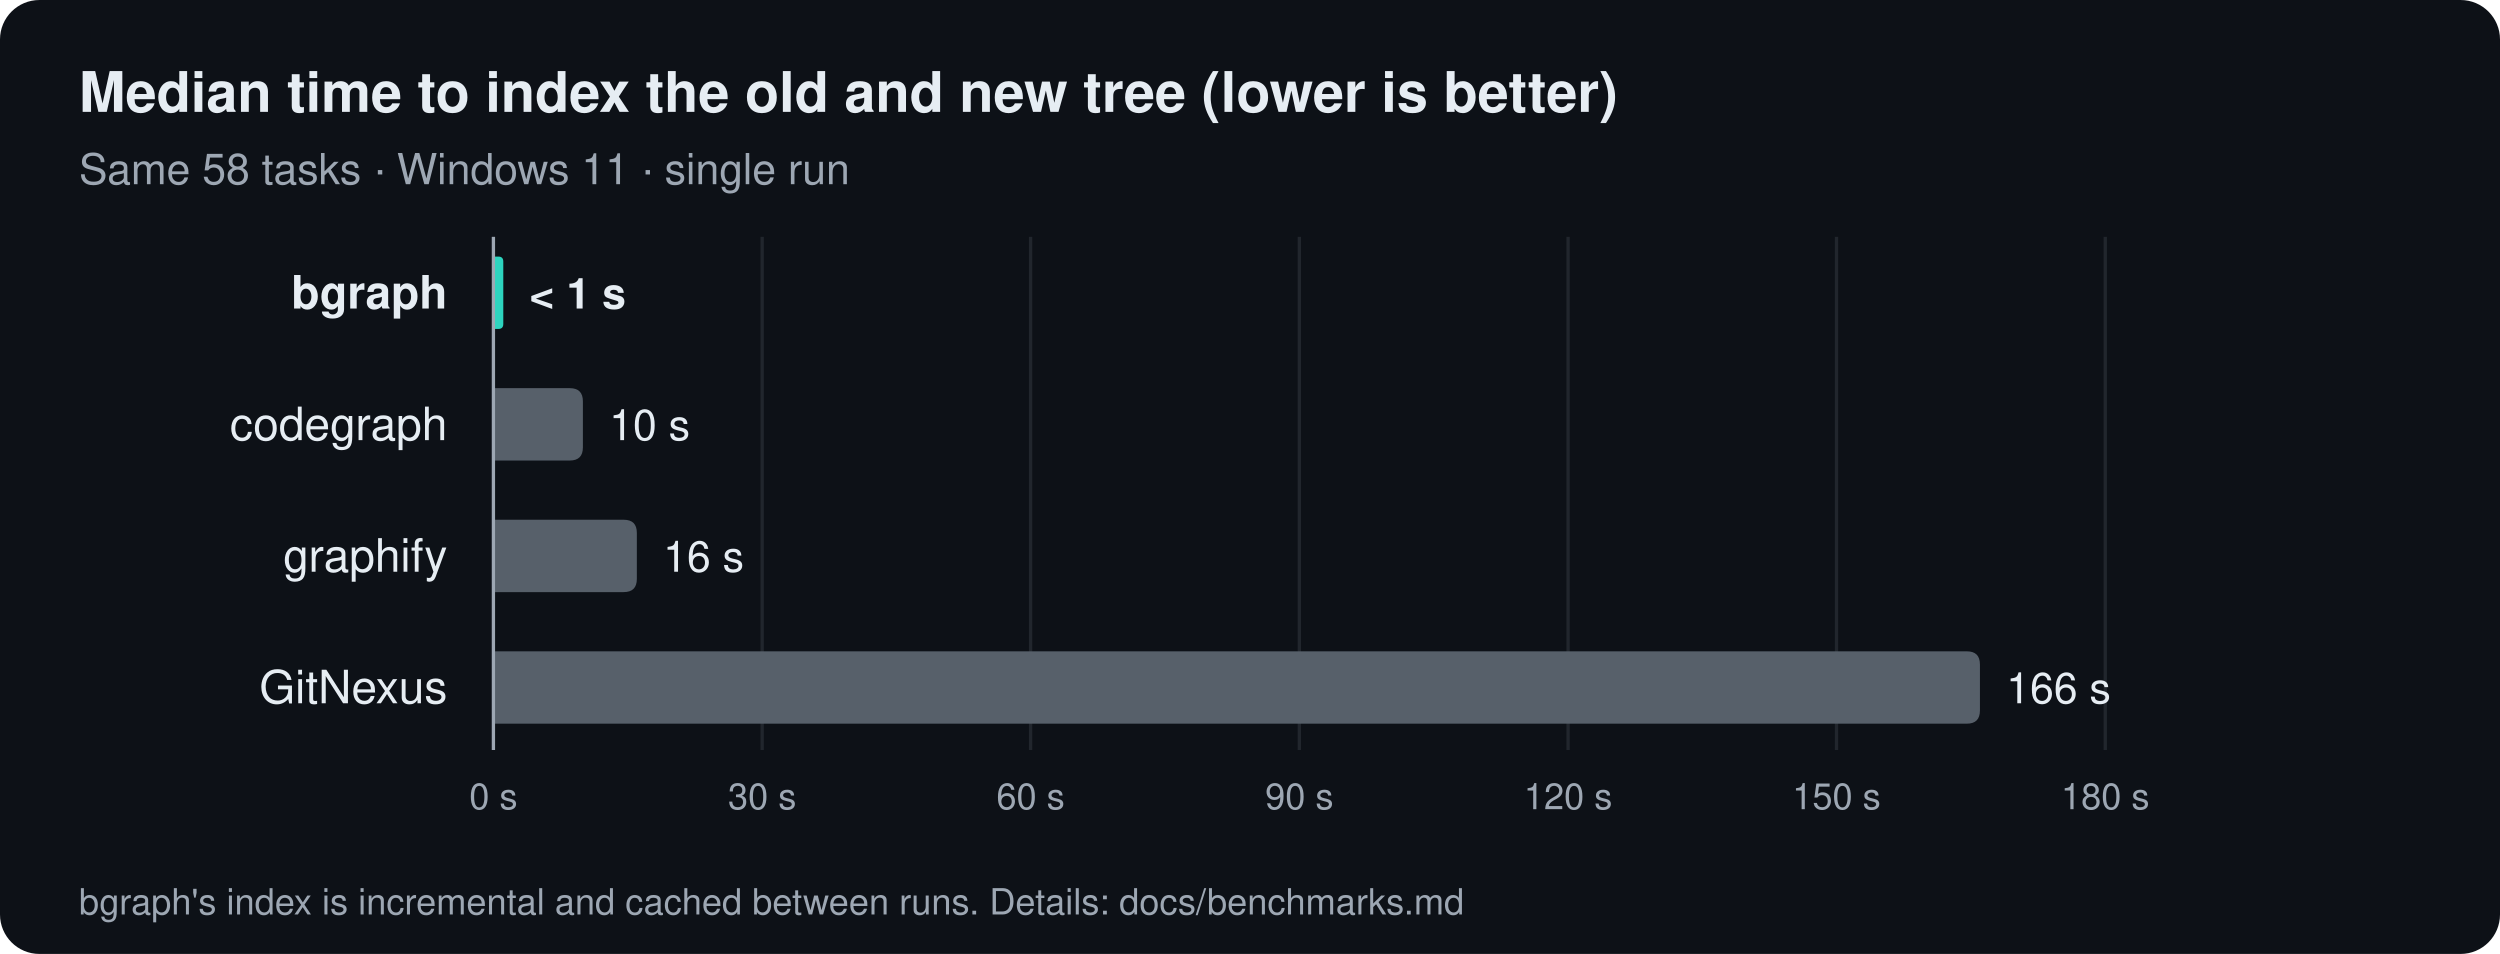
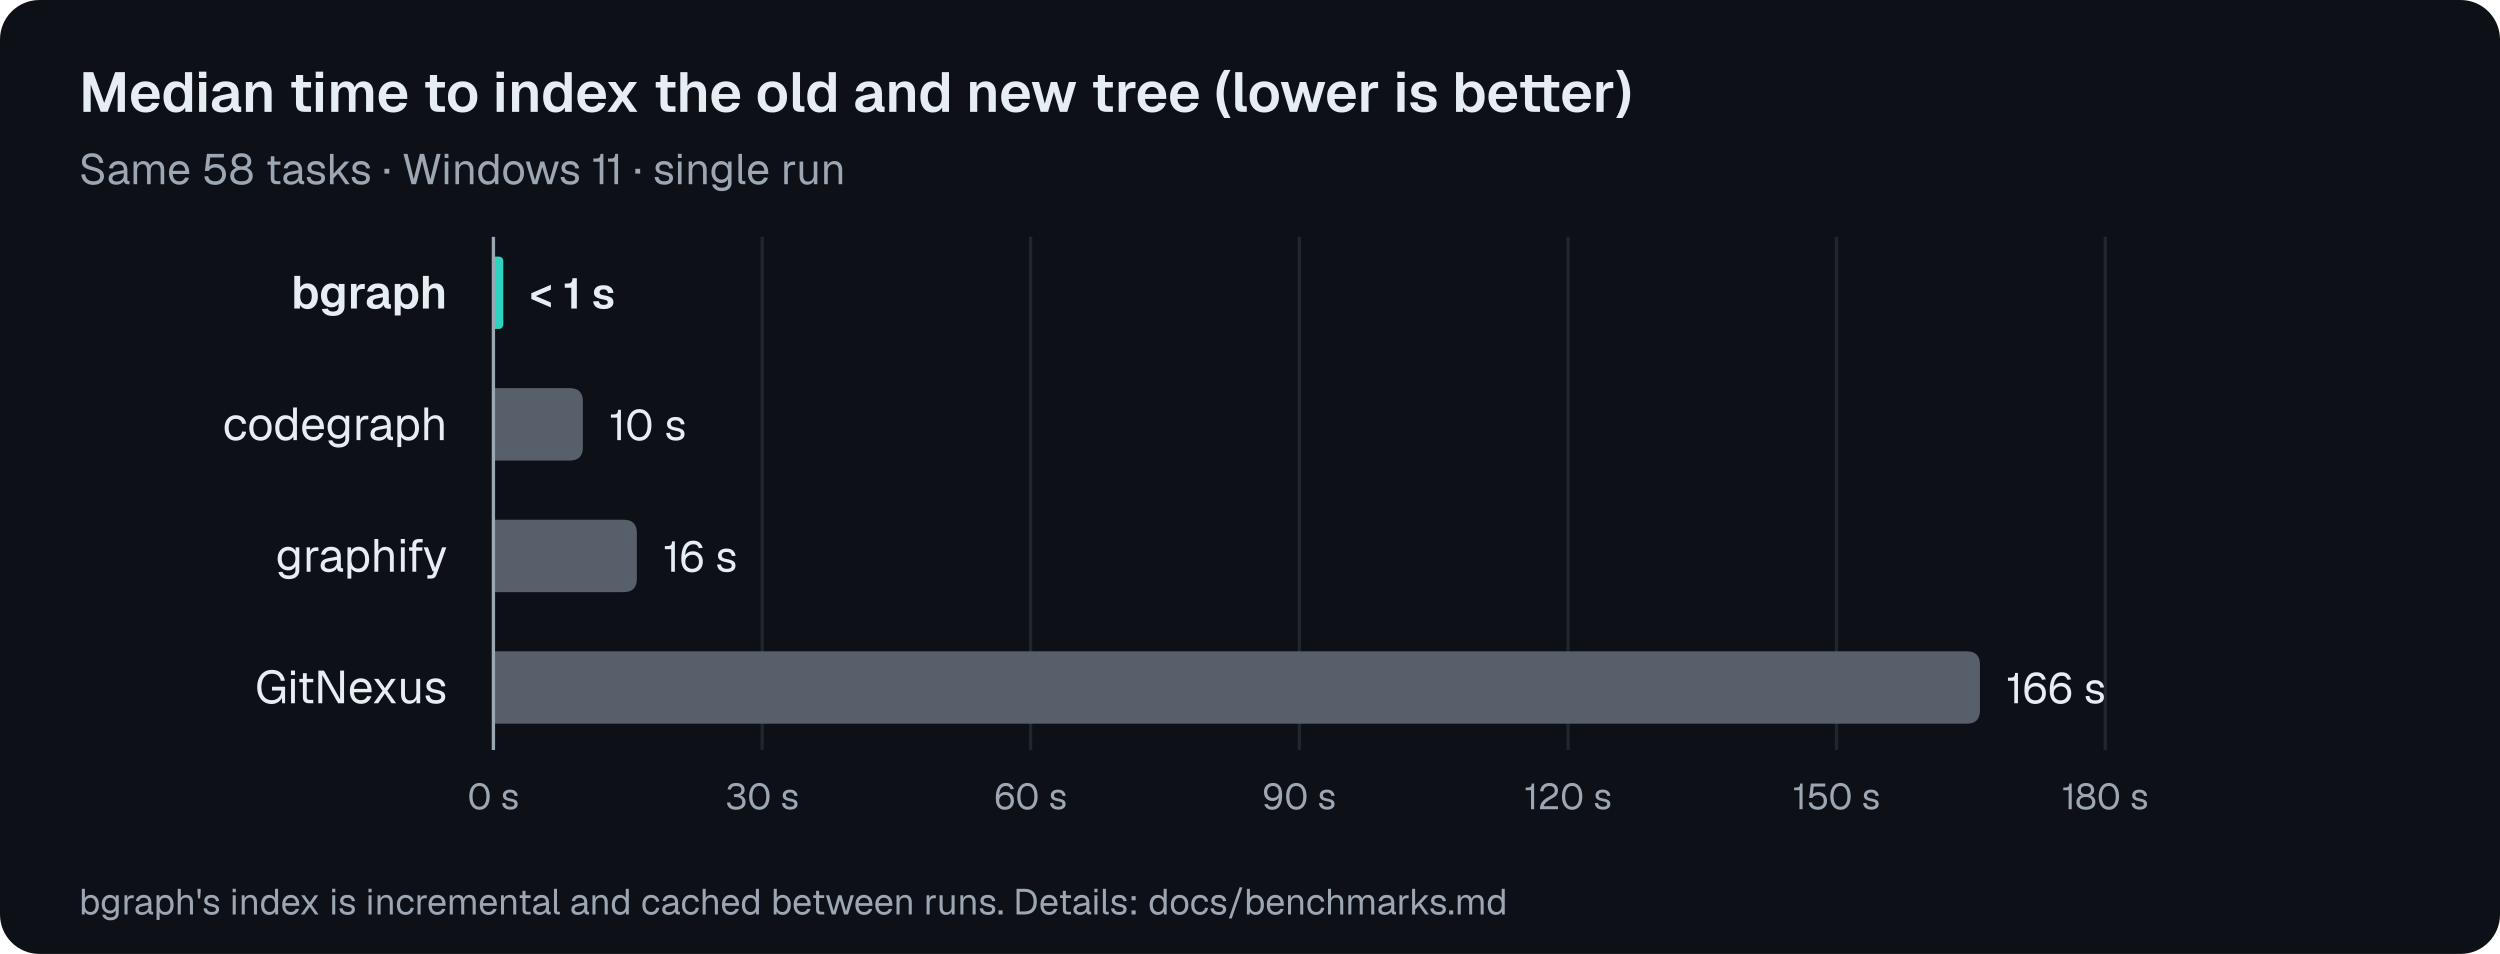
- <svg xmlns="http://www.w3.org/2000/svg" width="760" height="290" viewBox="0 0 760 290" font-family="-apple-system,BlinkMacSystemFont,'Segoe UI',Helvetica,Arial,sans-serif">
+ <svg xmlns="http://www.w3.org/2000/svg" width="760" height="290" viewBox="0 0 760 290">
+   <defs>
+     <path id="g600-89" d="M80 0V710H255.2L451.4 160L647 710H822.2V0H692.2V490L513.2 1.2H388.6L210 490V0Z" />
+     <path id="g600-262" d="M300.6 -12Q220.8 -12 162.1 22.4Q103.4 56.8 71.3 119.7Q39.2 182.6 39.2 267Q39.2 351.4 71.3 413.8Q103.4 476.2 161.5 511.1Q219.6 546 298.2 546Q374.4 546 431.6 511.9Q488.8 477.8 520.1 413.8Q551.4 349.8 551.4 260V231.4H172Q175.8 160.8 210.3 125.6Q244.8 90.4 302.2 90.4Q345 90.4 373.3 109.5Q401.6 128.6 413 163.8L543.8 155.6Q522.4 78.2 457.7 33.1Q393 -12 300.6 -12ZM172 317.4H418.6Q414.6 382.4 381.9 413.8Q349.2 445.2 298.2 445.2Q246.8 445.2 213.3 412.3Q179.8 379.4 172 317.4Z" />
+     <path id="g600-258" d="M260.4 -12Q192.2 -12 142.5 22.2Q92.8 56.4 66 119Q39.2 181.6 39.2 267Q39.2 352.4 66.2 415Q93.2 477.6 143.1 511.8Q193 546 260.4 546Q316.2 546 358.6 522.9Q401 499.8 422.6 458.4V710H550.6V0H429.4L426.4 79.2Q404.4 36.2 360.4 12.1Q316.4 -12 260.4 -12ZM299 91.6Q338.8 91.6 366.3 112Q393.8 132.4 408.2 171.7Q422.6 211 422.6 267Q422.6 324.2 408.2 363.2Q393.8 402.2 366.3 422.3Q338.8 442.4 299 442.4Q240.6 442.4 206.1 395.5Q171.6 348.6 171.6 267Q171.6 186.8 206.3 139.2Q241 91.6 299 91.6Z" />
+     <path id="g600-292" d="M70.4 0V534H198.4V0ZM68 605.4V718.6H200.8V605.4Z" />
+     <path id="g600-227" d="M224.6 -12Q141.4 -12 90.3 26.4Q39.2 64.8 39.2 133.6Q39.2 203.2 82.2 242Q125.2 280.8 212.6 298L390.2 332.6Q390.2 389.6 364.1 418.2Q338 446.8 287.4 446.8Q240.8 446.8 214.2 425.5Q187.6 404.2 178.4 363.8L48.2 370.4Q63.6 454.6 125.7 500.3Q187.8 546 287.4 546Q401.4 546 459.8 488.7Q518.2 431.4 518.2 324.4V129.8Q518.2 108.6 525.5 100.9Q532.8 93.2 547.8 93.2H564.8V0Q558.8 -1.8 545.4 -3.1Q532 -4.4 518.4 -4.4Q485.2 -4.4 459.3 6.5Q433.4 17.4 419 43.5Q404.6 69.6 404.6 115.6L416.2 108Q407.6 72.8 381.4 45.5Q355.2 18.2 315 3.1Q274.8 -12 224.6 -12ZM251 81.2Q293.6 81.2 324.7 97.9Q355.8 114.6 373 144.9Q390.2 175.2 390.2 215.6V245.6L251.8 217.6Q209.4 209.2 190.5 191.5Q171.6 173.8 171.6 145.6Q171.6 115 192.3 98.1Q213 81.2 251 81.2Z" />
+     <path id="g600-318" d="M70.4 0V534H186.2L191.2 384.2L175.6 390.4Q184 446.2 208.8 480.3Q233.6 514.4 269.9 530.2Q306.2 546 349.2 546Q408.2 546 448.5 520.2Q488.8 494.4 509.7 448.9Q530.6 403.4 530.6 343.4V0H402.6V302.2Q402.6 347.2 393.9 378.3Q385.2 409.4 364.8 425.7Q344.4 442 310 442Q258.6 442 228.5 406.1Q198.4 370.2 198.4 302.2V0Z" />
+     <path id="g600-361" d="M283.6 0Q204 0 166.5 36.8Q129 73.6 129 152.8V659.2H257V165.2Q257 127.6 273.2 113.4Q289.4 99.2 322.8 99.2H398V0ZM45.4 434.8V534H398V434.8Z" />
+     <path id="g600-317" d="M70.4 0V534H186.2L190.4 403.2L177.6 408.8Q187.4 452 209.9 482.5Q232.4 513 264.8 529.5Q297.2 546 336 546Q403.8 546 445.9 507.4Q488 468.8 499.4 402L481.8 401.8Q490.6 448.6 512.7 480.5Q534.8 512.4 568.2 529.2Q601.6 546 643.6 546Q699.4 546 739.2 522.7Q779 499.4 800.4 454.2Q821.8 409 821.8 343.4V0H693.8V309.8Q693.8 375.8 671.6 408.9Q649.4 442 602.8 442Q572.2 442 550.3 426Q528.4 410 516.6 379.7Q504.8 349.4 504.8 306.2V0H386.4V306.2Q386.4 371.6 366.2 406.8Q346 442 297 442Q266.4 442 244.5 426Q222.6 410 210.5 379.4Q198.4 348.8 198.4 306.2V0Z" />
+     <path id="g600-324" d="M301.8 -12Q222.8 -12 163.6 22.4Q104.4 56.8 71.8 119.7Q39.2 182.6 39.2 267Q39.2 352 71.8 414.4Q104.4 476.8 163.6 511.4Q222.8 546 301.8 546Q380.8 546 439.7 511.4Q498.6 476.8 531.2 414.4Q563.8 352 563.8 267Q563.8 182.6 531.2 119.7Q498.6 56.8 439.7 22.4Q380.8 -12 301.8 -12ZM301.8 91.6Q363.6 91.6 397.5 137.9Q431.4 184.2 431.4 267Q431.4 349.4 397.5 395.9Q363.6 442.4 301.8 442.4Q240 442.4 205.8 395.9Q171.6 349.4 171.6 267Q171.6 184.2 205.8 137.9Q240 91.6 301.8 91.6Z" />
+     <path id="g600-391" d="M46.2 0 238.4 272 53 534H191.8L314.4 352.4L433.8 534H575.4L391.2 270.8L582 0H443.2L316 192.4L187.8 0Z" />
+     <path id="g600-289" d="M70.4 0V710H198.4V411.8L182 412.2Q190.4 458.2 214.2 487.6Q238 517 273.2 531.5Q308.4 546 350.4 546Q409.4 546 449.5 520.3Q489.6 494.6 510.1 448.7Q530.6 402.8 530.6 343.4V0H402.6V311.8Q402.6 377.2 380.9 409.6Q359.2 442 311.6 442Q259.6 442 229 408.2Q198.4 374.4 198.4 308.8V0Z" />
+     <path id="g600-312" d="M198.4 0Q139.6 0 105 30Q70.4 60 70.4 126.4V710H198.4V139.4Q198.4 118.6 208.7 108.9Q219 99.2 238.2 99.2H277.4V0Z" />
+     <path id="g600-386" d="M182 0 21.2 534H152.4L255.6 144.8L363.2 534H474.8L582.8 144.8L686.6 534H817.8L657 0H524.6L419 357.8L313.8 0Z" />
+     <path id="g600-350" d="M70.4 0V534H190L194.8 385.6L184.4 388.2Q196.4 465 229.7 499.5Q263 534 320.6 534H370.2V424.4H320.4Q279.2 424.4 252.3 412.3Q225.4 400.2 211.9 374.7Q198.4 349.2 198.4 307.6V0Z" />
+     <path id="g600-778" d="M179.6 -110Q43 101.4 43 320Q43 539.2 179.6 750H293.4Q170.4 534.8 170.4 320Q170.4 213 201.4 105.5Q232.4 -2 293.4 -110Z" />
+     <path id="g600-354" d="M287.4 -12Q205.6 -12 152.1 11.2Q98.6 34.4 70.9 75.1Q43.2 115.8 39.2 168.2L170 173.8Q177.2 132.2 203.9 108.9Q230.6 85.6 287.8 85.6Q332.6 85.6 356.5 100.3Q380.4 115 380.4 146Q380.4 164.2 371.9 176.2Q363.4 188.2 338.8 197.3Q314.2 206.4 266.6 214.8Q185.8 229.2 140 249.8Q94.2 270.4 75.6 301.4Q57 332.4 57 377.6Q57 452.6 114.5 499.3Q172 546 283.2 546Q360.4 546 409.7 521.7Q459 497.4 484.4 456.6Q509.8 415.8 514 366.4L384.4 360.4Q383.2 385.4 372 405.4Q360.8 425.4 338.8 436.9Q316.8 448.4 281.2 448.4Q235.8 448.4 212.6 430.2Q189.4 412 189.4 382.4Q189.4 360.8 198.7 346.9Q208 333 231.1 324.3Q254.2 315.6 293.8 309.2Q376.2 297 424.2 276.2Q472.2 255.4 492.5 223.9Q512.8 192.4 512.8 147.6Q512.8 71 451.5 29.5Q390.2 -12 287.4 -12Z" />
+     <path id="g600-251" d="M357 -12Q301.2 -12 259.4 12.1Q217.6 36.2 194.6 79.2L191.6 0H70.4V710H198.4V458.4Q219.6 494.6 260.8 520.3Q302 546 357 546Q425.8 546 476.2 511.6Q526.6 477.2 554.2 414.6Q581.8 352 581.8 267Q581.8 182 554.2 119.4Q526.6 56.8 476.2 22.4Q425.8 -12 357 -12ZM327.6 91.6Q383 91.6 416.2 138.2Q449.4 184.8 449.4 267Q449.4 349.8 416.6 396.1Q383.8 442.4 328.8 442.4Q287.8 442.4 258.4 421.7Q229 401 213.7 361.8Q198.4 322.6 198.4 267Q198.4 213 213.7 173.5Q229 134 258.1 112.8Q287.2 91.6 327.6 91.6Z" />
+     <path id="g600-490" d="M283.6 0Q204 0 166.5 36.8Q129 73.6 129 152.8V659.2H257V165.2Q257 127.6 273.2 113.4Q289.4 99.2 322.8 99.2H398V0ZM45.4 434.8V534H398V434.8ZM627.8 0Q548.2 0 510.7 36.8Q473.2 73.6 473.2 152.8V659.2H601.2V165.2Q601.2 127.6 617.4 113.4Q633.6 99.2 667 99.2H742.2V0ZM389.6 434.8V534H742.2V434.8Z" />
+     <path id="g600-779" d="M126.8 -110H13Q74.4 -2 105.2 105.5Q136 213 136 320Q136 534.8 13 750H126.8Q263.4 539.2 263.4 320Q263.4 101.4 126.8 -110Z" />
+     <path id="g400-126" d="M336 -16Q254 -16 193 15Q132 46 96.5 100.5Q61 155 55 227L145 233Q152 180 176 143Q200 106 240.5 87Q281 68 338 68Q388 68 423 81Q458 94 476.5 119Q495 144 495 180Q495 213 479.5 238.5Q464 264 420.5 285.5Q377 307 292 328Q210 349 161.5 374Q113 399 91.5 435Q70 471 70 524Q70 584 98.5 629.5Q127 675 180 700.5Q233 726 306 726Q384 726 440 696.5Q496 667 529 616Q562 565 570 500L480 494Q474 537 452.5 570.5Q431 604 394 623Q357 642 304 642Q238 642 199 610.5Q160 579 160 528Q160 495 175.5 473.5Q191 452 231 435.5Q271 419 346 400Q435 378 487.5 347.5Q540 317 562.5 277Q585 237 585 186Q585 124 553 78.5Q521 33 465 8.5Q409 -16 336 -16Z" />
+     <path id="g400-227" d="M223 -12Q141 -12 92.5 26Q44 64 44 132Q44 200 84 239Q124 278 211 294L399 329Q399 396 367.5 429Q336 462 273 462Q218 462 186 437.5Q154 413 142 367L53 374Q68 449 125.5 495.5Q183 542 273 542Q375 542 429 484.5Q483 427 483 326V107Q483 89 489.5 81.5Q496 74 511 74H532V0Q528 -1 519 -1.5Q510 -2 500 -2Q464 -2 441.5 9.5Q419 21 409 45.5Q399 70 399 110L409 108Q402 74 375 46.5Q348 19 308 3.5Q268 -12 223 -12ZM231 62Q284 62 321.5 82.5Q359 103 379 138.5Q399 174 399 218V256L227 224Q173 214 152.5 193.5Q132 173 132 140Q132 103 158.5 82.5Q185 62 231 62Z" />
+     <path id="g400-317" d="M80 0V530H157L160 396L148 400Q157 444 179.5 475.5Q202 507 235 524.5Q268 542 308 542Q377 542 420.5 504Q464 466 475 398L459 399Q467 445 488.5 476.5Q510 508 544 525Q578 542 622 542Q679 542 718 518.5Q757 495 777 450Q797 405 797 341V0H713V323Q713 395 685 431.5Q657 468 602 468Q565 468 537.5 450Q510 432 495 398.5Q480 365 480 317V0H396V317Q396 388 371 428Q346 468 287 468Q250 468 222.5 450Q195 432 179.5 398Q164 364 164 317V0Z" />
+     <path id="g400-262" d="M287 -12Q212 -12 157.5 22Q103 56 73.5 118.5Q44 181 44 265Q44 349 73.5 411Q103 473 156.5 507.5Q210 542 283 542Q352 542 405 509.5Q458 477 487.5 415Q517 353 517 264V239H132Q137 154 177.5 111Q218 68 287 68Q339 68 372.5 92.5Q406 117 419 157L509 150Q488 79 429.5 33.5Q371 -12 287 -12ZM132 313H425Q419 390 380.5 426Q342 462 283 462Q222 462 182.5 424.5Q143 387 132 313Z" />
+     <path id="g400-649" d="M312 -16Q237 -16 182.5 9Q128 34 96.5 79Q65 124 60 183L150 189Q158 129 201.5 98.5Q245 68 312 68Q387 68 431 110.5Q475 153 475 228Q475 278 455.5 314.5Q436 351 399 371Q362 391 310 391Q261 391 221 370Q181 349 164 311H72L119 710H517V626H198L166 364L150 380Q166 411 192.5 431.5Q219 452 253.5 462.5Q288 473 326 473Q397 473 451 441.5Q505 410 535 354.5Q565 299 565 228Q565 157 533 101.5Q501 46 444 15Q387 -16 312 -16Z" />
+     <path id="g400-652" d="M302 -16Q226 -16 166.5 8Q107 32 73.5 79Q40 126 40 195Q40 272 86 322.5Q132 373 208 391L210 371Q149 388 111.5 426.5Q74 465 74 531Q74 587 102.5 631Q131 675 182 700.5Q233 726 302 726Q371 726 422.5 700.5Q474 675 502 631Q530 587 530 531Q530 465 493 426.5Q456 388 394 371L396 391Q473 373 518.5 322.5Q564 272 564 195Q564 126 530.5 79Q497 32 438 8Q379 -16 302 -16ZM302 68Q381 68 427.5 100.5Q474 133 474 200Q474 262 432.5 299.5Q391 337 302 337Q214 337 172 299.5Q130 262 130 200Q130 133 176.5 100.5Q223 68 302 68ZM302 417Q368 417 404 445.5Q440 474 440 531Q440 582 405 612Q370 642 302 642Q235 642 199.5 612Q164 582 164 531Q164 474 200 445.5Q236 417 302 417Z" />
+     <path id="g400-361" d="M274 0Q202 0 167.5 33Q133 66 133 136V654H217V138Q217 102 233 88Q249 74 282 74H358V0ZM55 456V530H358V456Z" />
+     <path id="g400-354" d="M273 -12Q200 -12 150.5 11Q101 34 74.5 74.5Q48 115 44 167L132 173Q140 125 171.5 96.5Q203 68 273 68Q327 68 356.5 85.5Q386 103 386 142Q386 163 376.5 177Q367 191 339 201.5Q311 212 257 222Q183 236 141 257Q99 278 82 308Q65 338 65 380Q65 451 117.5 496.5Q170 542 266 542Q336 542 380.5 517.5Q425 493 448 454Q471 415 476 372L388 366Q386 391 373 413Q360 435 334 448.5Q308 462 264 462Q207 462 180 440Q153 418 153 384Q153 358 163.5 341.5Q174 325 200.5 314.5Q227 304 273 296Q351 283 395 263Q439 243 456.5 213.5Q474 184 474 142Q474 69 417.5 28.5Q361 -12 273 -12Z" />
+     <path id="g400-309" d="M80 0V710H164V245L422 530H534L325 305L543 0H441L268 248L164 138V0Z" />
+     <path id="g400-753" d="M44 248V361H157V248Z" />
+     <path id="g400-158" d="M225 0 38 710H132L278 118L423 710H521L667 118L812 710H907L720 0H612L472 550L332 0Z" />
+     <path id="g400-292" d="M80 0V530H164V0ZM78 613V711H166V613Z" />
+     <path id="g400-318" d="M80 0V530H157L160 395L150 404Q160 451 185 481.5Q210 512 245.5 527Q281 542 322 542Q383 542 422.5 515Q462 488 481.5 442.5Q501 397 501 341V0H417V317Q417 366 405.5 399.5Q394 433 369 450.5Q344 468 304 468Q243 468 203.5 429.5Q164 391 164 317V0Z" />
+     <path id="g400-258" d="M268 -12Q199 -12 148.5 22Q98 56 71 118Q44 180 44 265Q44 350 71 412Q98 474 148.5 508Q199 542 268 542Q321 542 365 519.5Q409 497 431 456V710H515V0H439L436 80Q414 37 369 12.5Q324 -12 268 -12ZM285 68Q332 68 364.5 92Q397 116 414 160.5Q431 205 431 265Q431 327 414 371Q397 415 364.5 438.5Q332 462 285 462Q215 462 173.5 409.5Q132 357 132 265Q132 174 173.5 121Q215 68 285 68Z" />
+     <path id="g400-324" d="M287 -12Q214 -12 159 22Q104 56 74 118.5Q44 181 44 265Q44 350 74 412Q104 474 159 508Q214 542 287 542Q360 542 414.5 508Q469 474 499 412Q529 350 529 265Q529 181 499 118.5Q469 56 414.5 22Q360 -12 287 -12ZM287 68Q360 68 400.5 120.5Q441 173 441 265Q441 357 400.5 409.5Q360 462 287 462Q214 462 173 409.5Q132 357 132 265Q132 173 173 120.5Q214 68 287 68Z" />
+     <path id="g400-386" d="M186 0 22 530H114L238 88L364 530H454L580 88L705 530H797L633 0H527L409 403L291 0Z" />
+     <path id="g400-645" d="M188 0V526H40V600H100Q139 600 162.5 610Q186 620 196 644Q206 668 206 710H274V0Z" />
+     <path id="g400-281" d="M281 -162Q224 -162 178 -143Q132 -124 101 -89Q70 -54 59 -8L147 -2Q159 -39 189.5 -60.5Q220 -82 281 -82Q353 -82 391.5 -53Q430 -24 430 34V120Q411 78 369 53Q327 28 275 28Q208 28 155.5 61Q103 94 73.5 152Q44 210 44 285Q44 361 73 418.5Q102 476 153.5 509Q205 542 271 542Q327 542 371.5 516Q416 490 434 446V530H514V36Q514 -26 486 -70.5Q458 -115 406 -138.5Q354 -162 281 -162ZM279 108Q347 108 388 155.5Q429 203 430 285Q431 340 412.5 379.5Q394 419 359.5 440.5Q325 462 279 462Q209 462 170.5 414.5Q132 367 132 285Q132 203 171.5 155.5Q211 108 279 108Z" />
+     <path id="g400-312" d="M184 0Q138 0 109 24Q80 48 80 100V710H164V107Q164 91 172.5 82.5Q181 74 197 74H243V0Z" />
+     <path id="g400-350" d="M80 0V530H154L158 396L150 399Q160 467 193.5 498.5Q227 530 283 530H335V450H284Q244 450 217.5 435.5Q191 421 177.5 392.5Q164 364 164 320V0Z" />
+     <path id="g400-366" d="M254 -12Q175 -12 127.5 41.5Q80 95 80 189V530H164V212Q164 135 191.5 98.5Q219 62 276 62Q339 62 375 102.5Q411 143 411 214V530H495V0H415V131L428 124Q412 59 367 23.5Q322 -12 254 -12Z" />
+     <path id="g400-644" d="M331 -16Q245 -16 182 29Q119 74 84.5 157Q50 240 50 354Q50 468 84.5 551.5Q119 635 182 680.5Q245 726 331 726Q418 726 481 680.5Q544 635 578.5 552Q613 469 613 354Q613 240 578.5 157Q544 74 481 29Q418 -16 331 -16ZM331 68Q423 68 473 142.5Q523 217 523 354Q523 446 500.5 510.5Q478 575 435.5 608.5Q393 642 331 642Q270 642 227.5 608.5Q185 575 162.5 510.5Q140 446 140 354Q140 217 190 142.5Q240 68 331 68Z" />
+     <path id="g400-647" d="M301 -16Q183 -16 119 39.5Q55 95 50 183L139 189Q145 124 189.5 96Q234 68 301 68Q347 68 386 80.5Q425 93 449 121.5Q473 150 473 198Q473 269 426 302Q379 335 302 335H246V419H302Q365 419 406.5 444Q448 469 448 530Q448 585 412.5 613.5Q377 642 306 642Q236 642 200.5 615Q165 588 158 541L68 547Q78 627 139 676.5Q200 726 306 726Q378 726 430 702.5Q482 679 510 636Q538 593 538 534Q538 468 496.5 427.5Q455 387 374 372V390Q461 380 512 328Q563 276 563 198Q563 130 529.5 82Q496 34 437 9Q378 -16 301 -16Z" />
+     <path id="g400-650" d="M302 -16Q222 -16 165.5 20.5Q109 57 79.5 128Q50 199 50 300Q50 388 64.5 465Q79 542 111.5 600.5Q144 659 197.5 692.5Q251 726 330 726Q425 726 477 679.5Q529 633 550 558L460 550Q448 592 418.5 617Q389 642 330 642Q242 642 191.5 567Q141 492 138 340L120 344Q131 380 158.5 410.5Q186 441 226.5 459.5Q267 478 318 478Q388 478 441 448Q494 418 523.5 363.5Q553 309 553 236Q553 158 521 101.5Q489 45 432.5 14.5Q376 -16 302 -16ZM304 68Q374 68 418.5 112.5Q463 157 463 236Q463 285 444 321Q425 357 391 376.5Q357 396 312 396Q264 396 226 376.5Q188 357 166 321Q144 285 144 236Q144 187 163.5 149Q183 111 219 89.5Q255 68 304 68Z" />
+     <path id="g400-653" d="M268 -16Q180 -16 124.5 27.5Q69 71 49 137L140 144Q152 108 184 88Q216 68 268 68Q357 68 404.5 139.5Q452 211 453 370L474 366Q449 299 397 262.5Q345 226 276 226Q207 226 154 257Q101 288 70.5 344Q40 400 40 474Q40 552 72 608.5Q104 665 160 695.5Q216 726 287 726Q376 726 432.5 685Q489 644 516 570.5Q543 497 543 397Q543 308 529 232.5Q515 157 483 101.5Q451 46 398.5 15Q346 -16 268 -16ZM282 311Q331 311 368 330Q405 349 426.5 385Q448 421 448 472Q448 521 428.5 559.5Q409 598 373 620Q337 642 287 642Q238 642 203 620.5Q168 599 149 561Q130 523 130 474Q130 424 149.5 387.5Q169 351 203 331Q237 311 282 311Z" />
+     <path id="g400-646" d="M60 0Q60 75 83.5 135.5Q107 196 166.5 251Q226 306 332 362Q381 388 411 410Q441 432 455 457Q469 482 469 518Q469 555 453 582.5Q437 610 405.5 626Q374 642 327 642Q252 642 208.5 603Q165 564 154 492L64 498Q76 602 144 664Q212 726 327 726Q400 726 452 700Q504 674 531.5 627.5Q559 581 559 520Q559 466 541 426.5Q523 387 480.5 353Q438 319 364 280Q268 229 218.5 177Q169 125 166 84H559V0Z" />
+     <path id="g600-281" d="M297.8 -162Q227.6 -162 177.8 -143Q128 -124 97.4 -89.6Q66.8 -55.2 55 -10.4L187 -1.2Q196.6 -31 221.5 -48.1Q246.4 -65.2 297.8 -65.2Q357.4 -65.2 389.3 -38.6Q421.2 -12 421.2 44.4V111.6Q402.2 72.8 360.2 49.4Q318.2 26 266.2 26Q200 26 148.5 58.6Q97 91.2 68.1 149.6Q39.2 208 39.2 285.4Q39.2 362.2 67.8 420.7Q96.4 479.2 147.3 512.6Q198.2 546 263.8 546Q321.8 546 363.7 520Q405.6 494 425.2 450.8V534H550V47.2Q550 -21.2 518.6 -67.9Q487.2 -114.6 430.6 -138.3Q374 -162 297.8 -162ZM296.2 126.4Q353.4 126.4 387.4 168.9Q421.4 211.4 422 286.2Q422.6 336 407.3 371.7Q392 407.4 363.5 426.7Q335 446 296.2 446Q237 446 204.3 402.7Q171.6 359.4 171.6 286.2Q171.6 212.6 205.3 169.5Q239 126.4 296.2 126.4Z" />
+     <path id="g600-347" d="M70.4 -150V534H192.8L195.6 420.4L183.2 426Q203.2 484.6 248.7 515.3Q294.2 546 354.8 546Q431 546 481.3 508.2Q531.6 470.4 556.7 407.2Q581.8 344 581.8 267Q581.8 190.4 556.5 127Q531.2 63.6 480.7 25.8Q430.2 -12 354 -12Q314.2 -12 279.7 2.2Q245.2 16.4 220.7 42.2Q196.2 68 186 103.2L198.4 113.2V-150ZM324 91.6Q382.2 91.6 415.8 138.2Q449.4 184.8 449.4 267Q449.4 349.2 415.8 395.8Q382.2 442.4 324 442.4Q285.2 442.4 257.1 422.8Q229 403.2 213.7 364Q198.4 324.8 198.4 267Q198.4 209.2 213.4 170Q228.4 130.8 256.8 111.2Q285.2 91.6 324 91.6Z" />
+     <path id="g600-851" d="M498 25.6 40 223.2V358.8L498 556.4V442L99.2 270.4V311.6L498 140Z" />
+     <path id="g600-645" d="M190.4 0V486.8H38.4V585.6H99.2Q141.8 585.6 167.9 597Q194 608.4 205.6 635.6Q217.2 662.8 217.2 710H320.4V0Z" />
+     <path id="g400-252" d="M287 -12Q213 -12 158.5 22Q104 56 74 118.5Q44 181 44 265Q44 349 74 411Q104 473 158.5 507.5Q213 542 287 542Q348 542 395.5 520.5Q443 499 473 458Q503 417 512 358L424 352Q415 405 378 433.5Q341 462 287 462Q214 462 173 409.5Q132 357 132 265Q132 173 173 120.5Q214 68 287 68Q341 68 378 98Q415 128 424 188L512 182Q503 123 473 79.5Q443 36 395.5 12Q348 -12 287 -12Z" />
+     <path id="g400-347" d="M80 -150V530H158L160 416L148 422Q168 481 214.5 511.5Q261 542 322 542Q401 542 451.5 503Q502 464 526.5 401Q551 338 551 265Q551 192 526.5 129Q502 66 451.5 27Q401 -12 322 -12Q281 -12 245.5 2Q210 16 185.5 41Q161 66 152 100L164 114V-150ZM314 68Q383 68 423 120Q463 172 463 265Q463 358 423 410Q383 462 314 462Q268 462 234.5 440Q201 418 182.5 374Q164 330 164 265Q164 200 182 156Q200 112 234 90Q268 68 314 68Z" />
+     <path id="g400-289" d="M80 0V710H164V413L154 415Q164 459 188 487Q212 515 247 528.5Q282 542 324 542Q381 542 420.5 516.5Q460 491 480.5 445.5Q501 400 501 341V0H417V317Q417 394 389.5 431Q362 468 306 468Q242 468 203 429Q164 390 164 316V0Z" />
+     <path id="g400-280" d="M132 0V578Q132 637 166 673.5Q200 710 272 710H356V636H278Q247 636 231.5 619Q216 602 216 572V0ZM60 456V530H349V456Z" />
+     <path id="g400-392" d="M103 -150V-76H164Q192 -76 205.5 -67.5Q219 -59 226 -40L245 10H216L22 530H114L272 88L423 530H515L300 -67Q285 -110 255 -130Q225 -150 172 -150Z" />
+     <path id="g400-55" d="M362 -16Q262 -16 191 32Q120 80 82.5 163.5Q45 247 45 354Q45 461 83 545Q121 629 192.5 677.5Q264 726 364 726Q449 726 507.5 695Q566 664 600.5 611Q635 558 648 492L558 486Q545 555 500 598.5Q455 642 364 642Q283 642 232.5 602Q182 562 158.5 496.5Q135 431 135 354Q135 273 159 208.5Q183 144 234 106Q285 68 364 68Q427 68 473 96.5Q519 125 544 173Q569 221 570 277H366V359H650V0H586L580 164L592 150Q580 102 546 64.5Q512 27 464.5 5.5Q417 -16 362 -16Z" />
+     <path id="g400-90" d="M92 0V710H214L565 86V710H651V0H523L178 612V0Z" />
+     <path id="g400-391" d="M47 0 242 272 57 530H155L294 330L429 530H529L346 270L538 0H440L294 214L147 0Z" />
+     <path id="g400-251" d="M323 -12Q268 -12 225 12.5Q182 37 159 80L156 0H80V710H164V456Q184 489 226 515.5Q268 542 323 542Q393 542 444 508Q495 474 523 412Q551 350 551 265Q551 180 523 118Q495 56 444 22Q393 -12 323 -12ZM318 68Q385 68 424 121Q463 174 463 265Q463 357 424 409.5Q385 462 320 462Q271 462 236 438.5Q201 415 182.5 371Q164 327 164 265Q164 205 182.5 160.5Q201 116 235.5 92Q270 68 318 68Z" />
+     <path id="g400-805" d="M61 444 45 630V710H133V630L117 444Z" />
+     <path id="g400-744" d="M44 0V113H157V0Z" />
+     <path id="g400-32" d="M92 0V710H312Q476 710 564.5 617.5Q653 525 653 354Q653 184 566 92Q479 0 318 0ZM178 84H312Q437 84 500 151.5Q563 219 563 354Q563 491 500 558.5Q437 626 312 626H178Z" />
+     <path id="g400-746" d="M92 0V113H205V0ZM92 393V506H205V393Z" />
+     <path id="g400-758" d="M40 -110 335 750H415L120 -110Z" />
+   </defs>
  <rect width="760" height="290" rx="12" fill="#0D1117" />
-   <text x="24" y="34" font-size="17" font-weight="600" fill="#E6EDF3">Median time to index the old and new tree (lower is better)</text>
-   <text x="24" y="56" font-size="13" fill="#9DA7B3">Same 58 tasks · Windows 11 · single run</text>
+   <g role="img" aria-label="Median time to index the old and new tree (lower is better)" fill="#E6EDF3" transform="translate(24 34) scale(0.017 -0.017)">
+     <use href="#g600-89" x="0" />
+     <use href="#g600-262" x="892" />
+     <use href="#g600-258" x="1473" />
+     <use href="#g600-292" x="2078" />
+     <use href="#g600-227" x="2337" />
+     <use href="#g600-318" x="2915" />
+     <use href="#g600-361" x="3752" />
+     <use href="#g600-292" x="4166" />
+     <use href="#g600-317" x="4441" />
+     <use href="#g600-262" x="5320" />
+     <use href="#g600-361" x="6147" />
+     <use href="#g600-324" x="6560" />
+     <use href="#g600-292" x="7399" />
+     <use href="#g600-318" x="7674" />
+     <use href="#g600-258" x="8262" />
+     <use href="#g600-262" x="8873" />
+     <use href="#g600-391" x="9405" />
+     <use href="#g600-361" x="10269" />
+     <use href="#g600-289" x="10683" />
+     <use href="#g600-262" x="11271" />
+     <use href="#g600-324" x="12098" />
+     <use href="#g600-312" x="12696" />
+     <use href="#g600-258" x="12985" />
+     <use href="#g600-227" x="13842" />
+     <use href="#g600-318" x="14420" />
+     <use href="#g600-258" x="15008" />
+     <use href="#g600-318" x="15865" />
+     <use href="#g600-262" x="16453" />
+     <use href="#g600-386" x="17016" />
+     <use href="#g600-361" x="18091" />
+     <use href="#g600-350" x="18523" />
+     <use href="#g600-262" x="18892" />
+     <use href="#g600-262" x="19473" />
+     <use href="#g600-778" x="20300" />
+     <use href="#g600-312" x="20606" />
+     <use href="#g600-324" x="20895" />
+     <use href="#g600-386" x="21470" />
+     <use href="#g600-262" x="22281" />
+     <use href="#g600-350" x="22862" />
+     <use href="#g600-292" x="23507" />
+     <use href="#g600-354" x="23766" />
+     <use href="#g600-251" x="24555" />
+     <use href="#g600-262" x="25166" />
+     <use href="#g600-490" x="25729" />
+     <use href="#g600-262" x="26486" />
+     <use href="#g600-350" x="27067" />
+     <use href="#g600-779" x="27476" />
+   </g>
+   <g role="img" aria-label="Same 58 tasks · Windows 11 · single run" fill="#9DA7B3" transform="translate(24 56) scale(0.013 -0.013)">
+     <use href="#g400-126" x="0" />
+     <use href="#g400-227" x="650" />
+     <use href="#g400-317" x="1197" />
+     <use href="#g400-262" x="2062" />
+     <use href="#g400-649" x="2873" />
+     <use href="#g400-652" x="3499" />
+     <use href="#g400-361" x="4353" />
+     <use href="#g400-227" x="4735" />
+     <use href="#g400-354" x="5280" />
+     <use href="#g400-309" x="5790" />
+     <use href="#g400-354" x="6330" />
+     <use href="#g400-753" x="7100" />
+     <use href="#g400-158" x="7551" />
+     <use href="#g400-292" x="8474" />
+     <use href="#g400-318" x="8724" />
+     <use href="#g400-258" x="9293" />
+     <use href="#g400-324" x="9878" />
+     <use href="#g400-386" x="10426" />
+     <use href="#g400-354" x="11219" />
+     <use href="#g400-645" x="11989" />
+     <use href="#g400-645" x="12333" />
+     <use href="#g400-753" x="12967" />
+     <use href="#g400-354" x="13418" />
+     <use href="#g400-292" x="13928" />
+     <use href="#g400-318" x="14178" />
+     <use href="#g400-281" x="14747" />
+     <use href="#g400-312" x="15341" />
+     <use href="#g400-262" x="15602" />
+     <use href="#g400-350" x="16413" />
+     <use href="#g400-366" x="16772" />
+     <use href="#g400-318" x="17347" />
+   </g>
  <line x1="150.0" y1="72" x2="150.0" y2="228" stroke="#21262D" stroke-width="1" />
-   <text x="150.0" y="246" font-size="11" text-anchor="middle" fill="#9DA7B3">0 s</text>
+   <g role="img" aria-label="0 s" fill="#9DA7B3" transform="translate(142.12 246) scale(0.011 -0.011)">
+     <use href="#g400-644" x="0" />
+     <use href="#g400-354" x="913" />
+   </g>
  <line x1="231.7" y1="72" x2="231.7" y2="228" stroke="#21262D" stroke-width="1" />
-   <text x="231.7" y="246" font-size="11" text-anchor="middle" fill="#9DA7B3">30 s</text>
+   <g role="img" aria-label="30 s" fill="#9DA7B3" transform="translate(220.45 246) scale(0.011 -0.011)">
+     <use href="#g400-647" x="0" />
+     <use href="#g400-644" x="613" />
+     <use href="#g400-354" x="1526" />
+   </g>
  <line x1="313.3" y1="72" x2="313.3" y2="228" stroke="#21262D" stroke-width="1" />
-   <text x="313.3" y="246" font-size="11" text-anchor="middle" fill="#9DA7B3">60 s</text>
+   <g role="img" aria-label="60 s" fill="#9DA7B3" transform="translate(302.16 246) scale(0.011 -0.011)">
+     <use href="#g400-650" x="0" />
+     <use href="#g400-644" x="593" />
+     <use href="#g400-354" x="1506" />
+   </g>
  <line x1="395.0" y1="72" x2="395.0" y2="228" stroke="#21262D" stroke-width="1" />
-   <text x="395.0" y="246" font-size="11" text-anchor="middle" fill="#9DA7B3">90 s</text>
+   <g role="img" aria-label="90 s" fill="#9DA7B3" transform="translate(383.8 246) scale(0.011 -0.011)">
+     <use href="#g400-653" x="0" />
+     <use href="#g400-644" x="603" />
+     <use href="#g400-354" x="1516" />
+   </g>
  <line x1="476.7" y1="72" x2="476.7" y2="228" stroke="#21262D" stroke-width="1" />
-   <text x="476.7" y="246" font-size="11" text-anchor="middle" fill="#9DA7B3">120 s</text>
+   <g role="img" aria-label="120 s" fill="#9DA7B3" transform="translate(463.36 246) scale(0.011 -0.011)">
+     <use href="#g400-645" x="0" />
+     <use href="#g400-646" x="374" />
+     <use href="#g400-644" x="993" />
+     <use href="#g400-354" x="1906" />
+   </g>
  <line x1="558.3" y1="72" x2="558.3" y2="228" stroke="#21262D" stroke-width="1" />
-   <text x="558.3" y="246" font-size="11" text-anchor="middle" fill="#9DA7B3">150 s</text>
+   <g role="img" aria-label="150 s" fill="#9DA7B3" transform="translate(544.97 246) scale(0.011 -0.011)">
+     <use href="#g400-645" x="0" />
+     <use href="#g400-649" x="384" />
+     <use href="#g400-644" x="990" />
+     <use href="#g400-354" x="1903" />
+   </g>
  <line x1="640.0" y1="72" x2="640.0" y2="228" stroke="#21262D" stroke-width="1" />
-   <text x="640.0" y="246" font-size="11" text-anchor="middle" fill="#9DA7B3">180 s</text>
-   <text x="136" y="93.8" font-size="14" font-weight="600" text-anchor="end" fill="#E6EDF3">bgraph</text>
+   <g role="img" aria-label="180 s" fill="#9DA7B3" transform="translate(626.79 246) scale(0.011 -0.011)">
+     <use href="#g400-645" x="0" />
+     <use href="#g400-652" x="364" />
+     <use href="#g400-644" x="968" />
+     <use href="#g400-354" x="1881" />
+   </g>
+   <g role="img" aria-label="bgraph" fill="#E6EDF3" transform="translate(88.48 93.8) scale(0.014 -0.014)">
+     <use href="#g600-251" x="0" />
+     <use href="#g600-281" x="611" />
+     <use href="#g600-350" x="1231" />
+     <use href="#g600-227" x="1604" />
+     <use href="#g600-347" x="2182" />
+     <use href="#g600-289" x="2793" />
+   </g>
  <path d="M150,78 H151.5 Q153.0,78 153.0,79.5 V98.5 Q153.0,100 151.5,100 H150 Z" fill="#2DD4BF" />
-   <text x="161.0" y="93.8" font-size="13" font-weight="600" fill="#E6EDF3">&lt; 1 s</text>
-   <text x="136" y="133.8" font-size="14" font-weight="400" text-anchor="end" fill="#E6EDF3">codegraph</text>
+   <g role="img" aria-label="&lt; 1 s" fill="#E6EDF3" transform="translate(161 93.8) scale(0.013 -0.013)">
+     <use href="#g600-851" x="0" />
+     <use href="#g600-645" x="784" />
+     <use href="#g600-354" x="1447" />
+   </g>
+   <g role="img" aria-label="codegraph" fill="#E6EDF3" transform="translate(67.67 133.8) scale(0.014 -0.014)">
+     <use href="#g400-252" x="0" />
+     <use href="#g400-324" x="536" />
+     <use href="#g400-258" x="1099" />
+     <use href="#g400-262" x="1684" />
+     <use href="#g400-281" x="2235" />
+     <use href="#g400-350" x="2829" />
+     <use href="#g400-227" x="3168" />
+     <use href="#g400-347" x="3715" />
+     <use href="#g400-289" x="4300" />
+   </g>
  <path d="M150,118 H173.2 Q177.2,118 177.2,122 V136 Q177.2,140 173.2,140 H150 Z" fill="#57606A" />
-   <text x="185.2" y="133.8" font-size="13" font-weight="400" fill="#E6EDF3">10 s</text>
-   <text x="136" y="173.8" font-size="14" font-weight="400" text-anchor="end" fill="#E6EDF3">graphify</text>
+   <g role="img" aria-label="10 s" fill="#E6EDF3" transform="translate(185.2 133.8) scale(0.013 -0.013)">
+     <use href="#g400-645" x="0" />
+     <use href="#g400-644" x="374" />
+     <use href="#g400-354" x="1287" />
+   </g>
+   <g role="img" aria-label="graphify" fill="#E6EDF3" transform="translate(83.79 173.8) scale(0.014 -0.014)">
+     <use href="#g400-281" x="0" />
+     <use href="#g400-350" x="594" />
+     <use href="#g400-227" x="933" />
+     <use href="#g400-347" x="1480" />
+     <use href="#g400-289" x="2065" />
+     <use href="#g400-292" x="2640" />
+     <use href="#g400-280" x="2837" />
+     <use href="#g400-392" x="3192" />
+   </g>
  <path d="M150,158 H189.6 Q193.6,158 193.6,162 V176 Q193.6,180 189.6,180 H150 Z" fill="#57606A" />
-   <text x="201.6" y="173.8" font-size="13" font-weight="400" fill="#E6EDF3">16 s</text>
-   <text x="136" y="213.8" font-size="14" font-weight="400" text-anchor="end" fill="#E6EDF3">GitNexus</text>
+   <g role="img" aria-label="16 s" fill="#E6EDF3" transform="translate(201.6 173.8) scale(0.013 -0.013)">
+     <use href="#g400-645" x="0" />
+     <use href="#g400-650" x="374" />
+     <use href="#g400-354" x="1217" />
+   </g>
+   <g role="img" aria-label="GitNexus" fill="#E6EDF3" transform="translate(77.56 213.8) scale(0.014 -0.014)">
+     <use href="#g400-55" x="0" />
+     <use href="#g400-292" x="700" />
+     <use href="#g400-361" x="904" />
+     <use href="#g400-90" x="1280" />
+     <use href="#g400-262" x="2013" />
+     <use href="#g400-391" x="2524" />
+     <use href="#g400-366" x="3089" />
+     <use href="#g400-354" x="3654" />
+   </g>
  <path d="M150,198 H597.9 Q601.9,198 601.9,202 V216 Q601.9,220 597.9,220 H150 Z" fill="#57606A" />
-   <text x="609.9" y="213.8" font-size="13" font-weight="400" fill="#E6EDF3">166 s</text>
+   <g role="img" aria-label="166 s" fill="#E6EDF3" transform="translate(609.9 213.8) scale(0.013 -0.013)">
+     <use href="#g400-645" x="0" />
+     <use href="#g400-650" x="374" />
+     <use href="#g400-650" x="967" />
+     <use href="#g400-354" x="1810" />
+   </g>
  <line x1="150" y1="72" x2="150" y2="228" stroke="#9DA7B3" stroke-width="1" />
-   <text x="24" y="278" font-size="11" fill="#9DA7B3">bgraph's index is incremental and cached between runs. Details: docs/benchmarks.md</text>
+   <g role="img" aria-label="bgraph's index is incremental and cached between runs. Details: docs/benchmarks.md" fill="#9DA7B3" transform="translate(24 278) scale(0.011 -0.011)">
+     <use href="#g400-251" x="0" />
+     <use href="#g400-281" x="585" />
+     <use href="#g400-350" x="1179" />
+     <use href="#g400-227" x="1518" />
+     <use href="#g400-347" x="2065" />
+     <use href="#g400-289" x="2650" />
+     <use href="#g400-805" x="3231" />
+     <use href="#g400-354" x="3399" />
+     <use href="#g400-292" x="4169" />
+     <use href="#g400-318" x="4419" />
+     <use href="#g400-258" x="4988" />
+     <use href="#g400-262" x="5573" />
+     <use href="#g400-391" x="6084" />
+     <use href="#g400-292" x="6919" />
+     <use href="#g400-354" x="7153" />
+     <use href="#g400-292" x="7923" />
+     <use href="#g400-318" x="8173" />
+     <use href="#g400-252" x="8742" />
+     <use href="#g400-350" x="9278" />
+     <use href="#g400-262" x="9617" />
+     <use href="#g400-317" x="10168" />
+     <use href="#g400-262" x="11033" />
+     <use href="#g400-318" x="11584" />
+     <use href="#g400-361" x="12125" />
+     <use href="#g400-227" x="12507" />
+     <use href="#g400-312" x="13048" />
+     <use href="#g400-227" x="13565" />
+     <use href="#g400-318" x="14112" />
+     <use href="#g400-258" x="14681" />
+     <use href="#g400-252" x="15526" />
+     <use href="#g400-227" x="16076" />
+     <use href="#g400-252" x="16621" />
+     <use href="#g400-289" x="17157" />
+     <use href="#g400-262" x="17726" />
+     <use href="#g400-258" x="18277" />
+     <use href="#g400-251" x="19122" />
+     <use href="#g400-262" x="19707" />
+     <use href="#g400-361" x="20238" />
+     <use href="#g400-386" x="20620" />
+     <use href="#g400-262" x="21413" />
+     <use href="#g400-262" x="21964" />
+     <use href="#g400-318" x="22515" />
+     <use href="#g400-350" x="23346" />
+     <use href="#g400-366" x="23705" />
+     <use href="#g400-318" x="24280" />
+     <use href="#g400-354" x="24849" />
+     <use href="#g400-744" x="25369" />
+     <use href="#g400-32" x="25820" />
+     <use href="#g400-262" x="26528" />
+     <use href="#g400-361" x="27059" />
+     <use href="#g400-227" x="27441" />
+     <use href="#g400-292" x="27984" />
+     <use href="#g400-312" x="28218" />
+     <use href="#g400-354" x="28479" />
+     <use href="#g400-746" x="28999" />
+     <use href="#g400-258" x="29546" />
+     <use href="#g400-324" x="30131" />
+     <use href="#g400-252" x="30694" />
+     <use href="#g400-354" x="31230" />
+     <use href="#g400-758" x="31740" />
+     <use href="#g400-251" x="32198" />
+     <use href="#g400-262" x="32783" />
+     <use href="#g400-318" x="33334" />
+     <use href="#g400-252" x="33903" />
+     <use href="#g400-289" x="34439" />
+     <use href="#g400-317" x="35000" />
+     <use href="#g400-227" x="35867" />
+     <use href="#g400-350" x="36414" />
+     <use href="#g400-309" x="36763" />
+     <use href="#g400-354" x="37303" />
+     <use href="#g400-744" x="37823" />
+     <use href="#g400-317" x="38024" />
+     <use href="#g400-258" x="38889" />
+   </g>
</svg>
